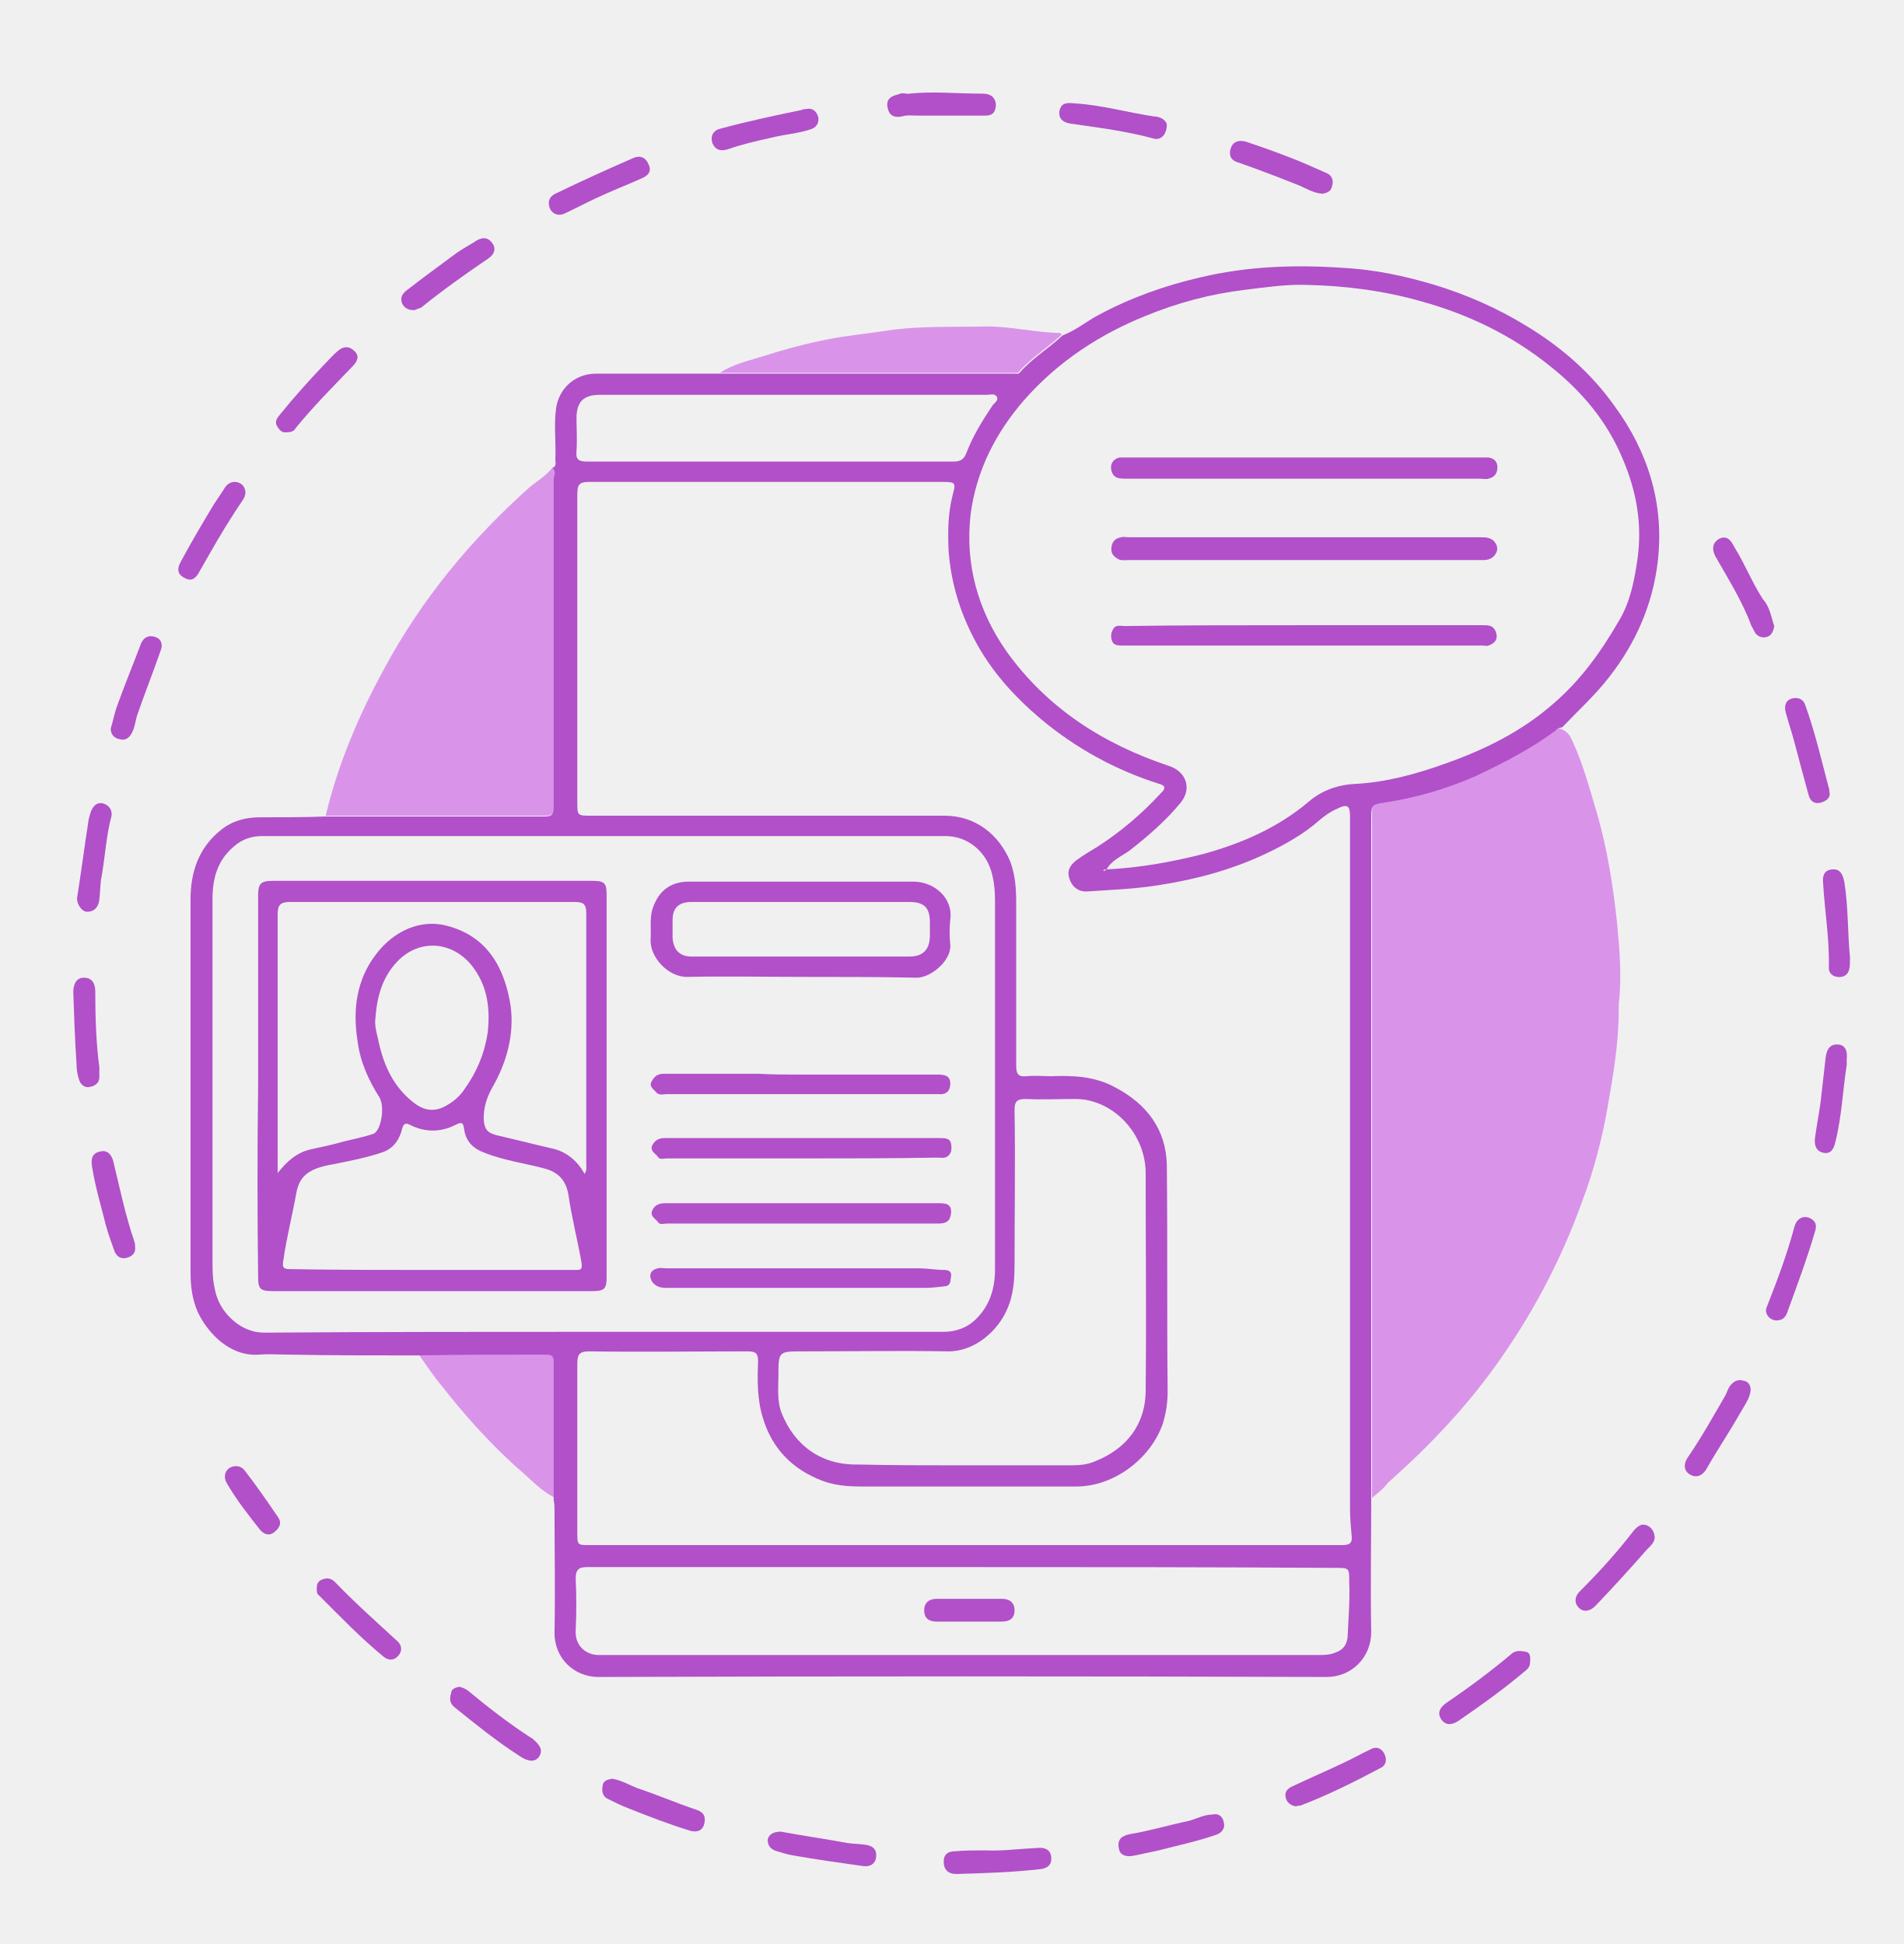
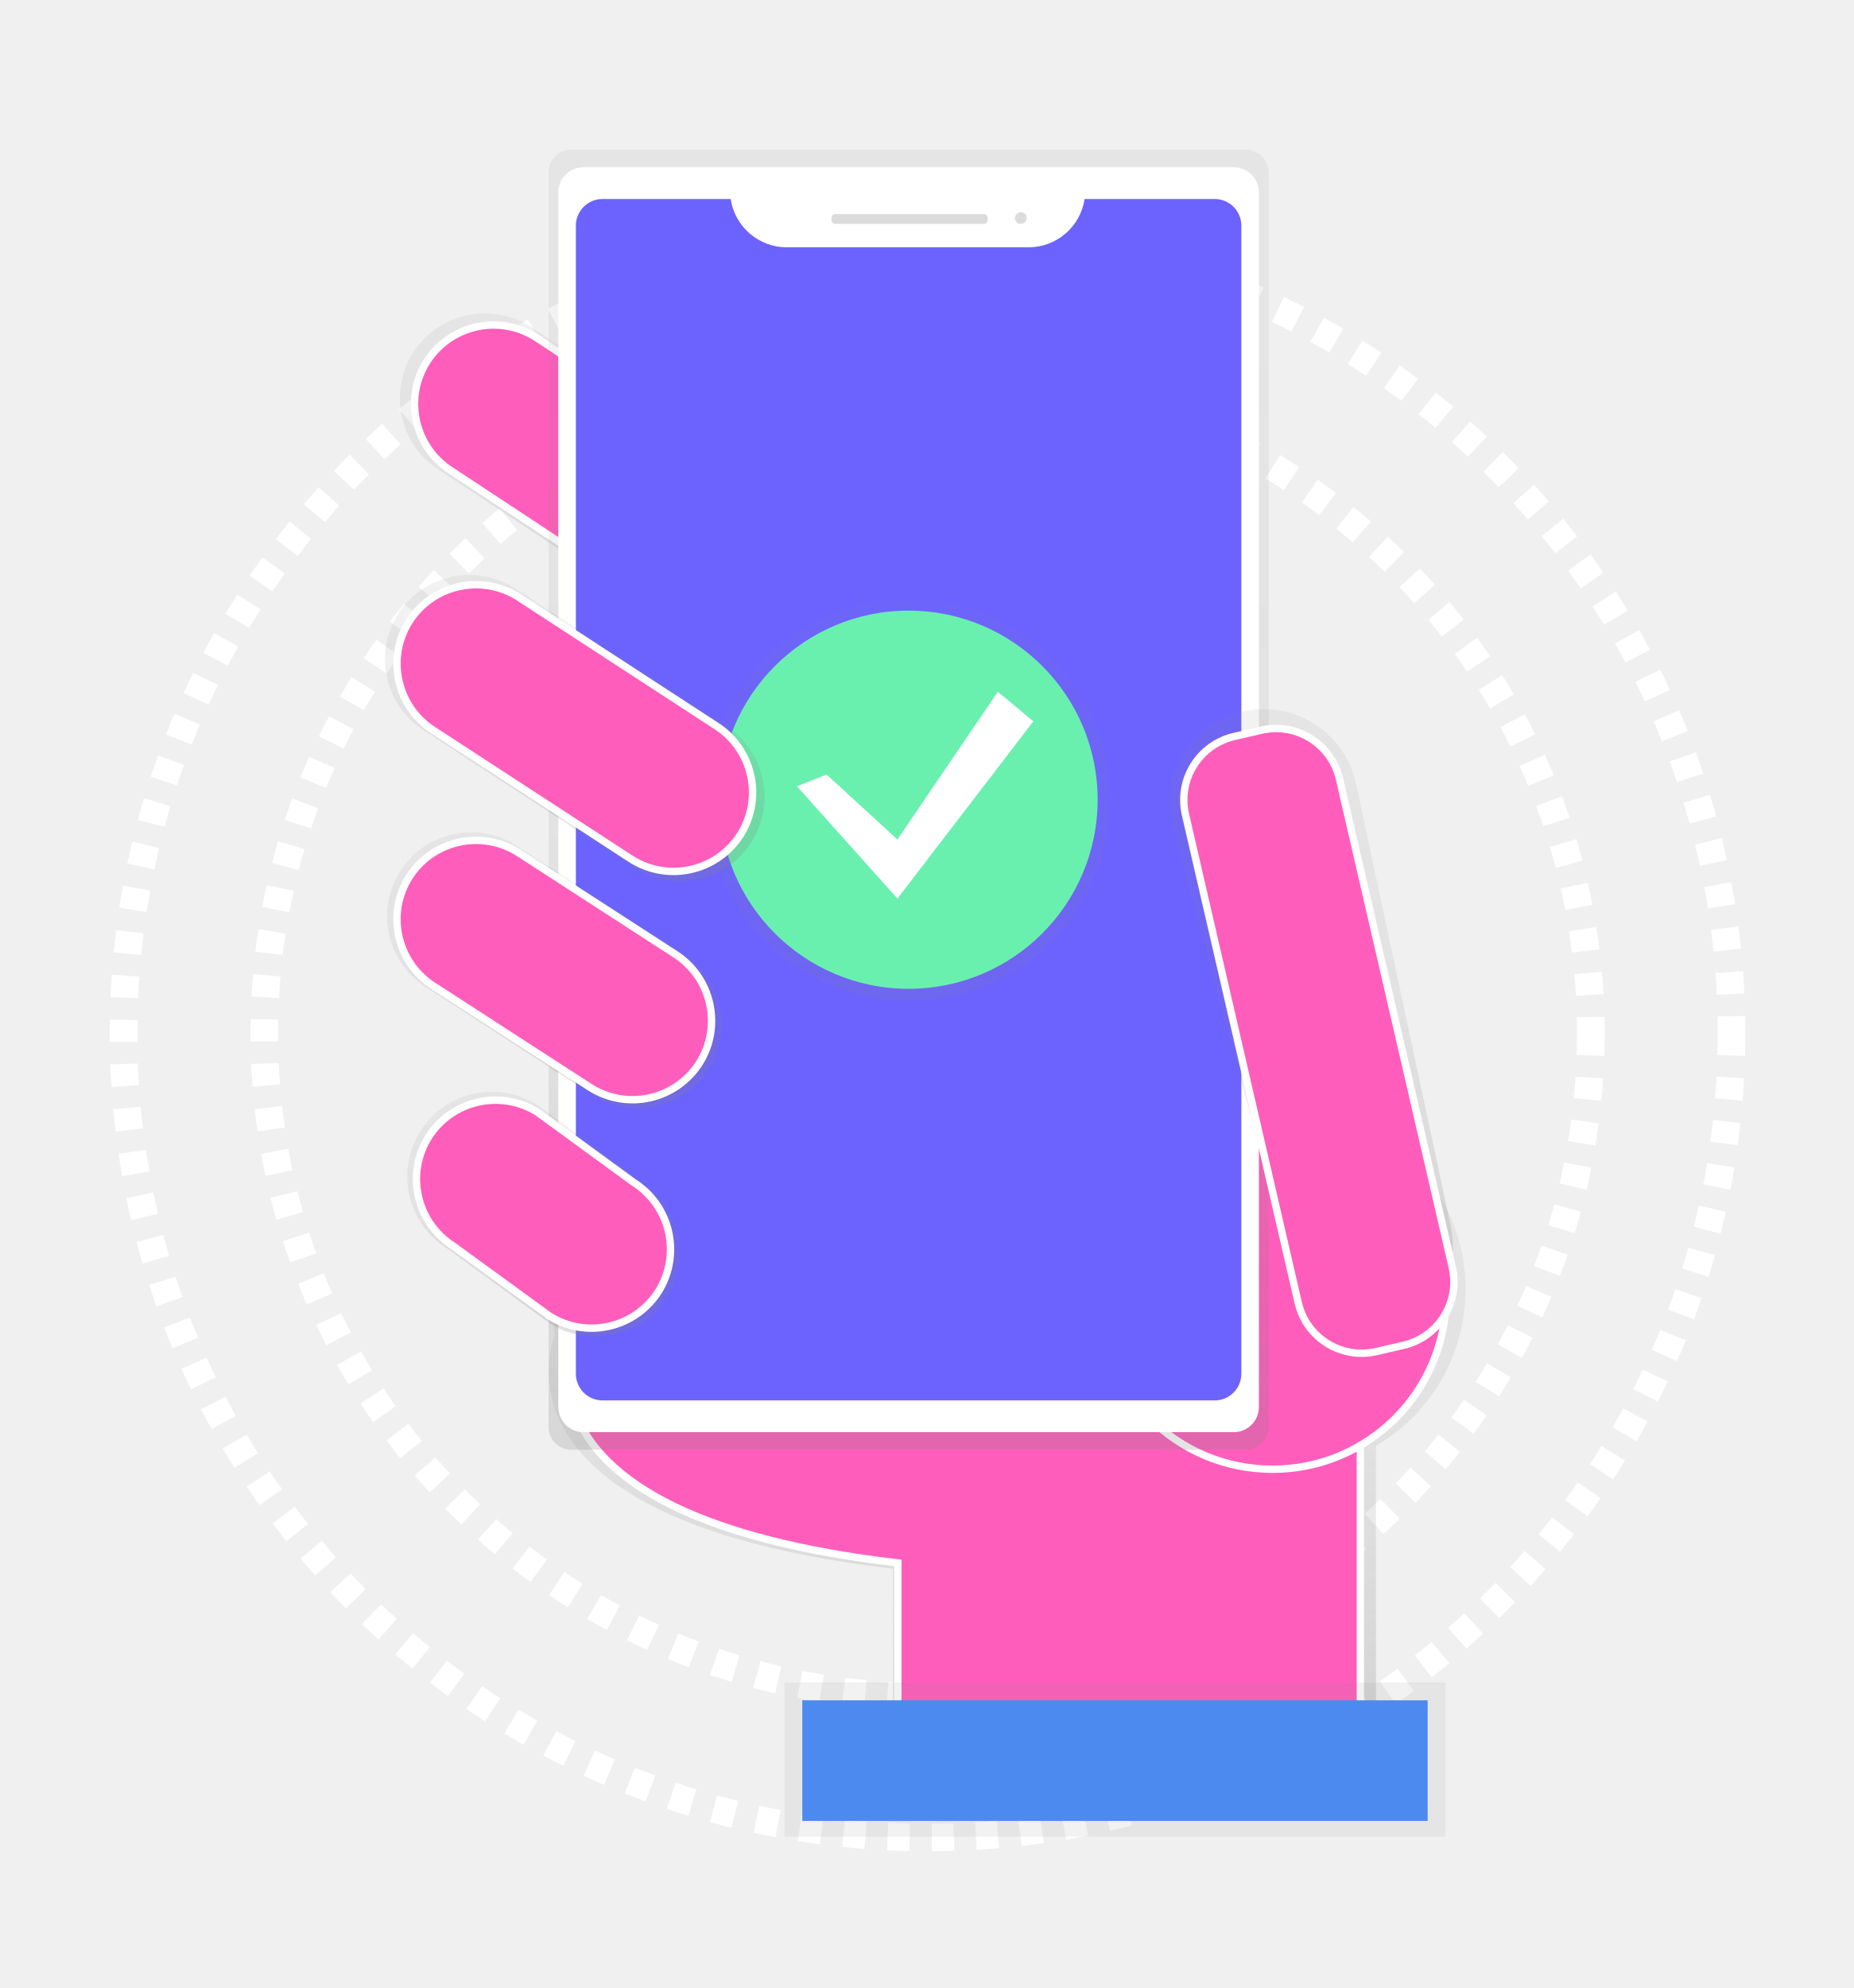
- <svg xmlns="http://www.w3.org/2000/svg" enable-background="new 0 0 233.8 238.8" viewBox="0 0 233.8 238.8">
-   <path d="m168.5 184c0-1.3 0-2.6 0-4 0-26.6 0-53.2 0-79.8 0-1.6.1-1.6 1.6-1.9 3.9-.6 7.6-1.7 11.3-3.3 3.5-1.5 6.8-3.3 9.8-5.6.9.2 1.5.6 1.9 1.6 1.3 2.8 2.1 5.8 3 8.8 1.3 4.5 2 9 2.5 13.6.3 3.3.6 6.6.2 9.9v.8c0 4.1-.7 8.1-1.4 12.1-.7 3.9-1.7 7.7-3.1 11.4-2.4 6.7-5.7 13.1-9.8 19-4 5.8-8.7 10.8-14 15.5-.6.8-1.3 1.3-2 1.9z" fill="#d994ea" />
-   <path d="m67.8 57.5c.5.3.3.8.3 1.2v40.3c0 .8-.2 1.2-1.1 1.2-9 0-18 0-27 0 1.5-6.3 4-12.2 7.1-17.9 4.6-8.6 10.7-16 18-22.5 1-.8 2-1.4 2.7-2.3z" fill="#d994ea" />
-   <path d="m130.4 41.1c-1.7 1.6-3.7 2.8-5.2 4.5-.2.3-.5.2-.8.2-12 0-24 0-36 0 1.7-1.1 3.6-1.5 5.5-2.1 2.5-.8 5.1-1.5 7.7-2 2.4-.5 4.9-.7 7.4-1.1 4-.6 8.1-.4 12.2-.5 2.9 0 5.8.7 8.7.8.2-.1.4.1.5.2z" fill="#d994ea" />
-   <path d="m51.3 166.2c5.3 0 10.7 0 16-.1.7 0 .9.3.9.9v17c-1.9-.9-3.2-2.5-4.8-3.8-3.3-3-6.3-6.3-9.1-9.9-1.1-1.3-2-2.7-3-4.1z" fill="#d994ea" />
-   <g fill="#b150c9">
-     <path d="m160.2 76.8h21.9c.7 0 1.3 0 1.6.8s0 1.4-.9 1.7c-.2.1-.5 0-.7 0-14.7 0-29.5 0-44.2 0-.5 0-1.1 0-1.3-.5s-.2-1 .1-1.5c.3-.6.9-.4 1.4-.4 7.3-.1 14.7-.1 22.1-.1z" />
-     <path d="m31.7 133.4c0-7.8 0-15.5 0-23.3 0-1.6.3-1.9 1.9-1.9h39.1c1.6 0 1.8.3 1.8 1.8v46.8c0 1.5-.2 1.8-1.8 1.8-13.1 0-26.1 0-39.2 0-1.6 0-1.8-.3-1.8-1.8-.1-7.8-.1-15.6 0-23.4-.1 0-.1 0 0 0zm40.1 10.8c.3-.5.2-.8.2-1.2 0-10.3 0-20.6 0-30.8 0-1.1-.3-1.4-1.4-1.4-11.7 0-23.4 0-35 0-1.2 0-1.5.4-1.5 1.5v26.8 5c1.1-1.4 2.3-2.5 4-2.9 1.4-.3 2.8-.6 4.2-1 1.2-.3 2.3-.5 3.5-.9 1-.3 1.5-3.3.8-4.5-1.4-2.2-2.4-4.5-2.7-7-.6-3.8-.1-7.5 2.3-10.6 2.2-2.9 5.5-4.3 8.6-3.5 5.2 1.3 7.2 5.4 7.9 9.8.5 3.6-.5 7.1-2.3 10.2-.7 1.3-1 2.4-1 3.8.1 1.3.5 1.7 1.8 2 2.2.5 4.5 1.1 6.7 1.6 1.7.4 3 1.5 3.9 3.1zm-18.7 11.8h17.4c.7 0 1.1.1.9-1-.5-2.8-1.2-5.5-1.6-8.3-.3-1.6-1.1-2.6-2.7-3.1-2.5-.7-5.1-1-7.6-2-1.4-.5-2.3-1.4-2.5-2.9-.1-1-.5-.8-1.1-.5-1.8.9-3.7.9-5.5 0-.6-.3-.8-.2-1 .4-.3 1.3-1 2.4-2.3 2.9-2 .7-4.1 1.1-6.1 1.5-3 .5-4.2 1.4-4.6 3.5-.5 2.8-1.2 5.5-1.6 8.3-.2 1 .1 1.1.9 1.1 5.8.1 11.6.1 17.4.1zm-7-30.9c-.1.8.1 1.6.3 2.4.6 3 1.7 5.7 4.1 7.7 1.5 1.3 2.9 1.5 4.5.5.7-.4 1.4-1 1.9-1.7 1.6-2.2 2.6-4.5 3-7.2.3-2.8 0-5.4-1.6-7.7-2.3-3.4-6.6-4-9.5-1-1.9 2-2.5 4.4-2.7 7z" />
-     <path d="m98.4 120c-4.6 0-9.3-.1-13.9 0-2.4.1-4.7-2.4-4.6-4.6.1-1.4-.2-2.8.4-4.2.8-2 2.3-2.9 4.3-2.9h27.6c2.5 0 4.9 2 4.5 4.7-.1 1-.1 2 0 3 .2 2-2.4 4.1-4.1 4.1-4.8-.1-9.5-.1-14.2-.1zm0-9.2c-4.5 0-9 0-13.5 0-1.5 0-2.3.7-2.3 2.2v2.2c.1 1.5.9 2.3 2.3 2.3h26.8c1.7 0 2.5-.9 2.5-2.6 0-.5 0-1 0-1.6 0-1.8-.7-2.5-2.5-2.5-4.4 0-8.9 0-13.3 0z" />
-     <path d="m160.1 66h21.8c.5 0 1 0 1.5.4.4.4.6.9.4 1.4-.3.7-.9 1-1.6 1-2 0-4 0-6 0-12.5 0-25.1 0-37.6 0-.5 0-1 .1-1.4-.2-.5-.3-.8-.7-.7-1.4s.5-1.1 1.2-1.2c.3-.1.6 0 1 0z" />
-     <path d="m160.1 58.8c-7.3 0-14.6 0-21.8 0-.7 0-1.4 0-1.7-.7-.4-.9 0-1.7.9-1.9h1 43.3 1c.7.1 1.1.5 1.1 1.2s-.3 1.2-1.1 1.4c-.3.1-.7 0-1.1 0-7.2 0-14.4 0-21.6 0z" />
-     <path d="m98 158.2c-5.4 0-10.8 0-16.2 0-.6 0-1.1-.1-1.6-.6-.6-.8-.4-1.6.6-1.8.3-.1.7 0 1.1 0h30.9c1.1 0 2.1.2 3.2.2.6 0 .9.3.8.8s0 1.1-.7 1.2c-.8.1-1.7.2-2.5.2-5.2 0-10.4 0-15.6 0z" />
-     <path d="m98.4 132h16.7c.9 0 1.7.1 1.6 1.3-.1.9-.7 1.2-1.5 1.1-2.5 0-5 0-7.4 0-8.6 0-17.3 0-25.9 0-.4 0-.9.2-1.3-.2-.3-.4-.9-.7-.6-1.3s.7-1 1.5-1h11.6c1.8.1 3.5.1 5.3.1z" />
-     <path d="m98.3 150.3c-5.5 0-11 0-16.4 0-.4 0-.9.2-1.1-.2-.3-.4-1-.7-.7-1.4s.9-.9 1.6-.9h25.3 8.2c.8 0 1.7 0 1.6 1.2-.1 1.1-.7 1.3-1.6 1.3-5.7 0-11.3 0-16.9 0z" />
-     <path d="m98.3 142.3c-5.5 0-11 0-16.4 0-.4 0-.9.2-1.1-.2-.3-.4-1-.7-.7-1.4.3-.6.8-.9 1.5-.9h15.4 18.4c.6 0 1.3 0 1.4.7.1.6.1 1.2-.5 1.6-.4.2-.8.1-1.2.1-5.7.1-11.3.1-16.8.1z" />
-     <path d="m119 199.2c-1.3 0-2.6 0-3.9 0-.9 0-1.6-.3-1.6-1.4 0-1 .7-1.4 1.5-1.4h8.1c.8 0 1.5.4 1.5 1.4s-.6 1.4-1.6 1.4c-1.2 0-2.6 0-4 0z" />
-     <path d="m99 13.4c.8-.2 1.3.3 1.5 1 .1.8-.3 1.3-1 1.5-1.5.5-3.1.6-4.7 1-1.8.4-3.6.8-5.3 1.4-.9.3-1.6.2-2-.7-.3-.9.1-1.6 1-1.8 3.3-.9 6.6-1.6 10-2.3.1-.1.3-.1.5-.1z" />
-     <path d="m218.2 162.2c-.9 0-1.6-.9-1.2-1.7 1.3-3.3 2.5-6.5 3.4-9.9.3-.9 1-1.3 1.8-1 .7.3 1 .8.7 1.7-1 3.4-2.2 6.6-3.4 9.9-.2.6-.6 1-1.3 1z" />
-     <path d="m95.9 225c2.7.5 5.5.9 8.2 1.4.7.1 1.4.1 2.1.2.9.1 1.5.5 1.4 1.5-.1.9-.8 1.3-1.8 1.1-2.8-.4-5.7-.8-8.5-1.3-.6-.1-1.2-.3-1.9-.5s-1.2-.7-1.1-1.5c.2-.7.9-.9 1.6-.9z" />
-     <path d="m148.9 222.9c.8-.2 1.3.3 1.4 1 .2.7-.3 1.3-1 1.5-2.3.8-4.7 1.3-7 1.9-.9.2-1.9.4-2.8.6-1.2.3-2 0-2.1-.9-.2-1.1.4-1.5 1.4-1.7 2.4-.4 4.7-1.1 7.1-1.6.9-.2 1.9-.8 3-.8z" />
-     <path d="m16.6 153.4c0 .5-.3.9-1 1.1s-1.2-.1-1.5-.7c-.4-1.1-.8-2.2-1.1-3.3-.6-2.4-1.3-4.7-1.7-7.2-.1-.8-.1-1.5.8-1.8s1.5.1 1.8 1.1c.8 3.3 1.5 6.7 2.6 9.9.1.3.1.5.1.9z" />
-     <path d="m50.9 38.1c-.7 0-1.2-.2-1.5-.8-.3-.7 0-1.2.5-1.6 1.8-1.4 3.7-2.8 5.6-4.2.9-.7 1.8-1.2 2.8-1.8.7-.5 1.5-.7 2.1.1.6.7.3 1.5-.5 2-2.8 1.9-5.6 3.9-8.2 6-.3.1-.6.2-.8.3z" />
-     <path d="m35.2 53.1c-.6.1-.9-.3-1.2-.8-.3-.6.1-1 .4-1.4 1.7-2.1 3.5-4.1 5.4-6.1.6-.6 1.1-1.2 1.7-1.7.7-.6 1.4-.6 2 0 .7.6.4 1.3-.2 1.9-2.4 2.5-4.8 4.9-7 7.6-.2.4-.6.5-1.1.5z" />
-     <path d="m224.7 97.4c.1.6-.4 1-1.1 1.2-.8.2-1.3-.2-1.5-1-.6-2.2-1.2-4.4-1.8-6.7-.3-1.1-.7-2.3-1-3.4-.2-.8 0-1.5.8-1.7.7-.2 1.4.1 1.6.8 1.2 3.3 2 6.8 2.9 10.2.1.1 0 .3.1.6z" />
-     <path d="m75.2 218.5c1.2.2 2.1.8 3.2 1.2 2.4.8 4.7 1.8 7.1 2.6.9.3 1.2.8 1 1.7s-.9 1.1-1.7.9c-2.6-.8-5.2-1.8-7.7-2.8-.8-.3-1.6-.7-2.4-1.1-.7-.3-.8-.9-.7-1.6.1-.8.8-.8 1.2-.9z" />
-     <path d="m143.3 15.3c0 1.3-.8 2-1.7 1.7-3.3-.9-6.6-1.3-10-1.8-.9-.1-1.6-.5-1.5-1.5.2-1.1.9-1.1 1.9-1 3.3.2 6.4 1.1 9.7 1.6.7 0 1.5.4 1.6 1z" />
-     <path d="m203.2 188.7c.1.7-.5 1.2-.9 1.6-2.1 2.4-4.2 4.7-6.4 7-.6.6-1.4.8-2 .2s-.5-1.4.1-2c2.3-2.3 4.5-4.7 6.5-7.3.3-.4.6-.7 1.1-.9.8-.1 1.5.5 1.6 1.4z" />
-     <path d="m215 170.8c-.1 1-.8 1.9-1.3 2.8-1.3 2.3-2.8 4.5-4.1 6.8-.5.9-1.3 1.2-2.1.7s-.7-1.4-.2-2.1c1.7-2.5 3.1-5 4.6-7.6.2-.4.3-.8.6-1.2.4-.5.9-.8 1.6-.6.6.1.9.5.9 1.2z" />
-     <path d="m13.6 89.5c.3-1 .5-2.1.9-3.1.9-2.5 1.9-4.9 2.8-7.3.4-1 1.2-1.1 1.9-.8s.8 1 .5 1.7c-.9 2.6-1.9 5.1-2.8 7.7-.3.8-.3 1.7-.8 2.5-.3.5-.8.8-1.4.6-.6-.1-1.1-.5-1.1-1.3z" />
-     <path d="m217.9 76.9c-.1.6-.3 1.1-.8 1.3s-1.1.1-1.5-.4c-.2-.3-.3-.6-.5-.9-1.1-3-2.8-5.7-4.4-8.5-.5-.9-.4-1.7.4-2.2 1-.5 1.5.2 1.9 1 1.3 2.1 2.2 4.4 3.5 6.4.9 1 1 2.2 1.4 3.3z" />
-     <path d="m38.9 195.2c0-.4 0-.8.5-1.1.6-.3 1.2-.3 1.7.2 2.5 2.6 5.1 4.9 7.7 7.3.6.5.6 1.3.1 1.8-.5.6-1.2.6-1.8.1-2.8-2.3-5.3-4.9-7.9-7.5-.3-.2-.3-.5-.3-.8z" />
-     <path d="m187.9 204.3c0 .1 0 .4-.4.8-2.7 2.3-5.5 4.3-8.4 6.3-.6.4-1.5.7-2.1-.2-.5-.8-.2-1.4.6-2 2.8-1.9 5.5-3.9 8.1-6.1.5-.4 1.1-.3 1.7-.2.5.1.6.6.5 1.4z" />
-     <path d="m162.4 23.8c-1.1-.1-1.9-.6-2.8-1-2.5-1-5.1-2-7.7-2.9-.9-.3-1-1.1-.7-1.8.3-.8 1.1-.9 1.8-.7 1.8.6 3.5 1.2 5.3 1.9 1.6.6 3.1 1.3 4.7 2 .6.3.8.9.6 1.5-.1.7-.6.9-1.2 1z" />
-     <path d="m227.2 117.6c0 .6 0 1.1-.1 1.5-.2.7-.7 1-1.5.9-.6-.1-1-.5-1-1.1.1-3.5-.5-6.9-.7-10.4-.1-.9.1-1.6 1.1-1.7s1.3.6 1.5 1.5c.5 3.1.4 6.3.7 9.3z" />
-     <path d="m29 180.1c.5 0 .9.3 1.1.6 1.4 1.8 2.7 3.7 4 5.6.6.8.2 1.4-.4 1.9s-1.2.3-1.7-.2c-1.5-1.9-3-3.8-4.2-5.9-.5-1 .1-2 1.2-2z" />
-     <path d="m121.1 227.3c1.9.1 4.1-.2 6.3-.3.9-.1 1.6.2 1.7 1.1s-.4 1.4-1.3 1.5c-3.5.4-6.9.5-10.4.6-.9 0-1.5-.5-1.5-1.5s.6-1.3 1.5-1.3c1.1-.1 2.2-.1 3.7-.1z" />
-     <path d="m56.4 207.2c.4.1.7.2 1.1.5 2.4 2 5 4 7.6 5.7.1 0 .1.1.2.1 1.1.9 1.4 1.5.9 2.3-.5.7-1.4.6-2.4-.1-2.8-1.8-5.4-3.9-8-6-.6-.5-.6-1.1-.4-1.7 0-.5.5-.7 1-.8z" />
-     <path d="m28.8 59.2c1.1 0 1.7 1.1 1.1 2.1-1.5 2.2-2.9 4.5-4.2 6.8-.4.7-.8 1.4-1.2 2.1-.4.8-1 1.3-1.8.8-.9-.4-1-1.1-.5-2 1.3-2.4 2.7-4.8 4.1-7.1.4-.6.8-1.2 1.2-1.8.3-.6.8-.9 1.3-.9z" />
-     <path d="m13.7 100.2c-.7 2.6-.8 5.3-1.3 7.9-.1.8-.1 1.6-.2 2.4-.1.9-.6 1.5-1.5 1.5-.7 0-1.4-1.1-1.2-1.9.5-3.2.9-6.3 1.4-9.5.1-.4.2-.7.3-1 .3-.7.8-1.1 1.5-.9.6.2 1.1.7 1 1.5z" />
-     <path d="m67.4 24.9c0-.6.5-1 1-1.2 3.1-1.5 6.2-2.9 9.4-4.3 1-.4 1.6.1 1.9.9.4 1-.4 1.4-1.1 1.7-1.8.8-3.6 1.5-5.3 2.3-1.3.6-2.6 1.3-3.9 1.9-1 .5-2-.1-2-1.3z" />
-     <path d="m12.2 131.1v1.2c0 .8-.6 1.1-1.1 1.2-.6.2-1.2-.2-1.4-.9-.2-.6-.3-1.2-.3-1.9-.2-2.9-.3-5.9-.4-8.8 0-.9.3-1.8 1.3-1.8s1.4.7 1.4 1.7c0 3.2.1 6.3.5 9.3z" />
-     <path d="m159.2 221.9c-.7-.1-1.2-.5-1.3-1.1-.2-.8.4-1.2.9-1.4 2.1-1 4.2-1.9 6.3-2.9 1.1-.5 2.1-1.1 3.2-1.6.7-.4 1.3-.2 1.7.5.4.8.2 1.5-.5 1.8-3.2 1.7-6.4 3.3-9.8 4.6-.2 0-.4 0-.5.1z" />
-     <path d="m226.8 130.8c-.5 3.2-.6 6.3-1.4 9.5-.2.9-.6 1.5-1.5 1.3s-1.1-1-1-1.8c.2-1.5.5-3 .7-4.5.2-1.8.4-3.6.6-5.3.1-.9.4-1.7 1.4-1.7 1.1 0 1.3.9 1.2 1.8z" />
-     <path d="m111.7 11.5c2.9-.3 5.8 0 8.7 0 .5 0 1.2 0 1.6.5.3.4.4.9.2 1.5s-.7.7-1.2.7c-2.8 0-5.6 0-8.4 0-.6 0-1.2-.1-1.8.1-1 .2-1.6-.1-1.8-1.1s.4-1.4 1.3-1.6c.6-.3 1 0 1.4-.1z" />
-     <path d="m67.8 57.5c.6-.2.4-.7.4-1.1.1-2.1-.2-4.2.1-6.3.4-2.5 2.4-4.2 4.9-4.2h15.3 36c.3 0 .6.1.8-.2 1.5-1.7 3.5-2.9 5.2-4.5 1.6-.6 2.9-1.7 4.4-2.5 3.9-2.1 8.1-3.6 12.4-4.6 5.8-1.4 11.7-1.6 17.6-1.2 3.9.2 7.6 1 11.3 2.1 3.9 1.2 7.6 2.8 11.2 5 4.3 2.6 8 5.8 10.9 9.9 4.1 5.6 6.1 12 5.3 19-.6 5.3-2.7 10.1-6 14.3-1.7 2.2-3.7 4-5.6 6-.2.3-.7.1-.9.5-3.1 2.3-6.4 4-9.8 5.6-3.6 1.6-7.4 2.7-11.3 3.3-1.5.2-1.6.3-1.6 1.9v79.8 4c0 5.4-.1 10.8 0 16.2 0 3-2.3 5.5-5.5 5.5-29.8-.1-59.6-.1-89.4 0-3 0-5.4-2.3-5.4-5.4.1-5 0-10 0-15 0-.4 0-.9-.1-1.3 0-5.7 0-11.3 0-17 0-.6-.1-.9-.9-.9-5.3 0-10.7 0-16 .1-5.2 0-10.5 0-15.7-.1-1.2 0-2.3-.1-3.5 0-3.7.3-6.4-2.7-7.6-5.2-.7-1.6-.9-3.2-.9-4.9 0-15.3 0-30.5 0-45.8 0-3.4 1-6.4 3.8-8.6 1.4-1.1 3-1.5 4.7-1.5 2.7 0 5.4 0 8-.1h27c1 0 1.1-.4 1.1-1.2 0-13.4 0-26.8 0-40.3.1-.5.3-1-.2-1.3zm68.1 49.3c4-.2 8-.9 11.9-1.9 4.7-1.3 9.1-3.2 12.9-6.4 1.6-1.4 3.6-2.1 5.7-2.2 3.8-.2 7.5-1.2 11.1-2.5 4.8-1.7 9.3-3.9 13.2-7.3 3.4-2.9 5.9-6.4 8.1-10.2 1.4-2.3 1.9-4.9 2.3-7.6.6-4.3-.1-8.3-1.8-12.3-1.9-4.6-5-8.3-8.9-11.4-4.7-3.8-10.1-6.4-15.9-8-4.6-1.3-9.3-1.9-14-2-2.5-.1-5.1.3-7.6.6-4.2.5-8.3 1.6-12.2 3.2-5.7 2.3-10.7 5.6-14.8 10.2-3.6 4.1-6 8.8-6.7 14.2-.7 6.1.9 11.8 4.4 16.8 5 7 11.9 11.4 20 14.1 2.1.7 2.8 2.8 1.4 4.5-1.8 2.2-4 4.1-6.3 5.9-1 .7-2.2 1.2-2.8 2.3-.2 0-.3 0-.4.1 0 0 .1.1.1.1.1-.1.2-.1.3-.2zm-17.6 83h30.4 16.1c.9 0 1.3-.2 1.2-1.1-.1-1.1-.2-2.2-.2-3.3 0-17.6 0-35.1 0-52.7 0-10.8 0-21.5 0-32.3 0-1.5-.3-1.7-1.7-1-.7.3-1.4.8-2 1.3-1.9 1.7-4.2 3-6.5 4.1-4.2 2-8.6 3.2-13.1 3.9-3 .5-5.9.6-8.9.8-1.2.1-2-.6-2.3-1.7-.3-1 .3-1.7 1-2.2.8-.6 1.7-1.1 2.5-1.6 2.8-1.8 5.4-4 7.7-6.5.3-.3 1-.9-.1-1.2-5.4-1.7-10.3-4.4-14.6-8-3.3-2.8-6.1-5.9-8.1-9.7-1.8-3.4-2.9-7-3.2-10.9-.1-2.3-.1-4.6.5-6.9.4-1.5.4-1.6-1.3-1.6-14.5 0-29 0-43.4 0-1.2 0-1.4.4-1.4 1.5v37.8c0 1.7 0 1.7 1.7 1.7h43.4c3.8 0 6.7 2.3 8.1 5.7.6 1.7.7 3.3.7 5v20c0 1.1.3 1.4 1.3 1.3s2 0 3 0c2.7-.1 5.4 0 7.9 1.4 3.8 2 6.2 5.1 6.3 9.5.1 9.3 0 18.6.1 27.8 0 1.4-.2 2.7-.6 4-1.5 4.3-6 7.7-10.6 7.7-8.8 0-17.5 0-26.3 0-1.7 0-3.3-.1-4.9-.7-3.7-1.4-6.2-4-7.3-7.7-.7-2.2-.7-4.6-.6-6.9 0-1-.2-1.3-1.3-1.3-6.5 0-13 .1-19.4 0-1.3 0-1.5.4-1.5 1.6v20.6c0 1.6 0 1.6 1.5 1.6zm-44.3-26.2h41.9c1.5 0 2.9-.5 4-1.6 1.7-1.7 2.3-3.8 2.3-6.1 0-15.1 0-30.2 0-45.2 0-1.3-.1-2.5-.5-3.8-.8-2.5-3-4.2-5.6-4.2-28 0-55.9 0-83.9 0-1.3 0-2.5.4-3.5 1.3-2 1.7-2.6 3.9-2.6 6.4v45c0 1.3.1 2.5.5 3.8.7 2.2 3 4.5 5.8 4.5 13.9-.1 27.8-.1 41.6-.1zm44.2 16.4h13.4c1 0 2-.1 2.9-.5 3.8-1.5 6.2-4.5 6.2-8.7.1-8.9 0-17.8 0-26.7 0-4.9-4.1-9.2-8.8-9.1-2 0-3.9.1-5.9 0-1 0-1.4.2-1.4 1.3.1 6.3 0 12.6 0 18.8 0 2-.1 3.9-.9 5.7-1.1 2.6-3.9 5.2-7.2 5.2-6-.1-11.9 0-17.9 0-3 0-3 0-3 3 0 1.5-.2 3.1.4 4.6 1.6 4 4.9 6.4 9.4 6.3 4.3.1 8.6.1 12.8.1zm.1 12.5c-5.4 0-10.8 0-16.2 0-10 0-20 0-30 0-1 0-1.4.3-1.4 1.4.1 2.1.1 4.2 0 6.4-.1 1.8 1.2 3.1 3.1 3h17 71.1c.7 0 1.4 0 2.1-.3.9-.3 1.4-.9 1.5-1.9.1-2.3.3-4.5.2-6.8 0-1.7 0-1.7-1.7-1.7-15.1-.1-30.4-.1-45.7-.1zm-20.7-144c-3.6 0-7.1 0-10.7 0-4.4 0-8.8 0-13.2 0-2.1 0-2.9.9-2.9 2.9 0 1.3.1 2.6 0 4-.1 1 .2 1.3 1.3 1.3h45c.9 0 1.3-.3 1.6-1.1.8-2.1 2-4 3.2-5.8.2-.3.8-.6.5-1.1-.3-.4-.8-.2-1.2-.2-8 0-15.8 0-23.6 0z" />
+ <svg xmlns="http://www.w3.org/2000/svg" xmlns:xlink="http://www.w3.org/1999/xlink" width="1007" height="1080" viewBox="0 0 1007 1080">
+   <defs>
+     <linearGradient id="linear-gradient" x1="0.5" y1="1" x2="0.5" gradientUnits="objectBoundingBox">
+       <stop offset="0" stop-color="gray" stop-opacity="0.251" />
+       <stop offset="0.54" stop-color="gray" stop-opacity="0.122" />
+       <stop offset="1" stop-color="gray" stop-opacity="0.102" />
+     </linearGradient>
+     <linearGradient id="linear-gradient-2" x1="0.5" y1="1" x2="0.5" y2="0" xlink:href="#linear-gradient" />
+     <linearGradient id="linear-gradient-3" x1="1.241" y1="1.124" x2="1.241" y2="0.124" xlink:href="#linear-gradient" />
+     <linearGradient id="linear-gradient-4" x1="0.5" y1="1" x2="0.5" y2="0" xlink:href="#linear-gradient" />
+     <linearGradient id="linear-gradient-5" x1="1.307" y1="2.047" x2="1.307" y2="1.047" xlink:href="#linear-gradient" />
+     <linearGradient id="linear-gradient-6" x1="0.5" y1="1" x2="0.5" y2="0" xlink:href="#linear-gradient" />
+     <linearGradient id="linear-gradient-7" x1="0.5" y1="1" x2="0.5" y2="0" xlink:href="#linear-gradient" />
+     <linearGradient id="linear-gradient-8" x1="0.5" y1="1" x2="0.5" y2="0" xlink:href="#linear-gradient" />
+     <linearGradient id="linear-gradient-9" x1="0.5" y1="1" x2="0.5" y2="0" xlink:href="#linear-gradient" />
+     <clipPath id="clip-Web_1920_2">
+       <rect width="1007" height="1080" />
+     </clipPath>
+   </defs>
+   <g id="Web_1920_2" data-name="Web 1920 – 2" clip-path="url(#clip-Web_1920_2)">
+     <g id="Group_14" data-name="Group 14" transform="translate(66.127 81.33)">
+       <circle id="Ellipse_52" data-name="Ellipse 52" cx="360.42" cy="360.42" r="360.42" transform="translate(77.453 119.618)" fill="none" stroke="#fff" stroke-miterlimit="10" stroke-width="15" stroke-dasharray="12" />
+       <circle id="Ellipse_53" data-name="Ellipse 53" cx="436.873" cy="436.873" r="436.873" transform="translate(1 43.165)" fill="none" stroke="#fff" stroke-miterlimit="10" stroke-width="15" stroke-dasharray="12" />
+       <path id="Path_159" data-name="Path 159" d="M928.615,599.817a98.551,98.551,0,0,0-195.379-18.373L430.35,573.228l3.325,52.036s-43.19,99.655,183.8,126.208V852.2H879.892V684.728A98.49,98.49,0,0,0,928.615,599.817Z" transform="translate(-198.354 19.402)" fill="url(#linear-gradient)" />
+       <path id="Path_160" data-name="Path 160" d="M442.228,614.01S400.871,709.442,618.251,734.9v96.5H869.562V575.844L439,564.17Z" transform="translate(-196.507 32.841)" fill="#ff5dbb" stroke="#fff" stroke-width="4" />
+       <path id="Path_161" data-name="Path 161" d="M583.9,305.165h0a46.333,46.333,0,0,1-63.711,14.477L385.26,230.727a46.333,46.333,0,0,1-14.477-63.711h0a46.333,46.333,0,0,1,63.662-14.477l134.933,88.916A46.333,46.333,0,0,1,583.9,305.165Z" transform="translate(-212.581 -56.56)" fill="url(#linear-gradient-2)" />
+       <path id="Path_162" data-name="Path 162" d="M575.021,299.2h0a43.068,43.068,0,0,1-59.22,13.458L390.333,229.943a43.068,43.068,0,0,1-13.458-59.22h0A43.068,43.068,0,0,1,436.1,157.265l125.443,82.666A43.068,43.068,0,0,1,575.021,299.2Z" transform="translate(-211.174 -55.449)" fill="#ff5dbb" stroke="#fff" stroke-width="4" />
+       <circle id="Ellipse_54" data-name="Ellipse 54" cx="94.377" cy="94.377" r="94.377" transform="translate(530.975 528.094)" fill="#ff5dbb" stroke="#fff" stroke-width="4" />
+       <rect id="Rectangle_11" data-name="Rectangle 11" width="391.268" height="706.229" rx="12.25" transform="translate(231.96)" fill="url(#linear-gradient-3)" />
+       <rect id="Rectangle_12" data-name="Rectangle 12" width="380.686" height="687.152" rx="13.64" transform="translate(237.239 9.551)" fill="#fff" />
+       <path id="Path_163" data-name="Path 163" d="M718.971,94.28a30.86,30.86,0,0,1-30.423,26.249H557.073A30.86,30.86,0,0,1,526.662,94.28H457.005a14.453,14.453,0,0,0-14.465,14.453V732.49a14.453,14.453,0,0,0,14.453,14.465H789.672A14.453,14.453,0,0,0,804.137,732.5V108.745A14.453,14.453,0,0,0,789.684,94.28Z" transform="translate(-195.751 -67.497)" fill="#6c63ff" />
+       <rect id="Rectangle_13" data-name="Rectangle 13" width="84.838" height="5.303" rx="2" transform="translate(385.703 34.998)" fill="#dbdbdb" />
+       <circle id="Ellipse_55" data-name="Ellipse 55" cx="3.179" cy="3.179" r="3.179" transform="translate(485.382 33.943)" fill="#dbdbdb" />
+       <path id="Path_164" data-name="Path 164" d="M825.3,657.849h0c-27.389,6.335-46.187-11.529-52.522-38.906l-62.934-233.69a51.26,51.26,0,0,1,38.287-61.3h0a51.26,51.26,0,0,1,61.3,38.287l51.357,239.722C867.121,629.356,852.68,651.515,825.3,657.849Z" transform="translate(-138.947 -18.729)" fill="url(#linear-gradient-4)" />
+       <rect id="Rectangle_14" data-name="Rectangle 14" width="85.894" height="342.957" rx="35.39" transform="translate(570.063 326.729) rotate(-13.01)" fill="#ff5dbb" stroke="#fff" stroke-width="4" />
+       <rect id="Rectangle_15" data-name="Rectangle 15" width="359.206" height="83.734" transform="translate(360.121 832.667)" fill="url(#linear-gradient-5)" />
+       <rect id="Rectangle_16" data-name="Rectangle 16" width="339.79" height="65.531" transform="translate(369.83 842.375)" fill="#4d8af0" />
+       <path id="Path_165" data-name="Path 165" d="M532.744,506.256h0A45.775,45.775,0,0,1,469.8,520.564L379.3,462.011A45.775,45.775,0,0,1,365,399.065h0a45.775,45.775,0,0,1,62.946-14.308l90.493,58.553a45.775,45.775,0,0,1,14.308,62.946Z" transform="translate(-213.798 -6.96)" fill="url(#linear-gradient-6)" />
+       <path id="Path_166" data-name="Path 166" d="M508.1,605.387h0a46.187,46.187,0,0,1-63.516,14.441l-56.053-40.872a46.187,46.187,0,0,1-14.441-63.516h0A46.187,46.187,0,0,1,437.6,501l56.053,40.884a46.187,46.187,0,0,1,14.441,63.5Z" transform="translate(-211.87 17.848)" fill="url(#linear-gradient-7)" />
+       <g id="Group_13" data-name="Group 13" transform="translate(318.436 243.981)" opacity="0.5">
+         <circle id="Ellipse_56" data-name="Ellipse 56" cx="109.145" cy="109.145" r="109.145" fill="url(#linear-gradient-8)" />
+       </g>
+       <circle id="Ellipse_57" data-name="Ellipse 57" cx="102.726" cy="102.726" r="102.726" transform="translate(324.856 250.401)" fill="#69f0ae" />
+       <path id="Path_167" data-name="Path 167" d="M318.605,287.6l38.518,35.314L411.7,242.66l19.271,16.055-73.844,96.306L302.55,294.029Z" transform="translate(64.391 51.816)" fill="#fff" />
+       <path id="Path_168" data-name="Path 168" d="M502.692,601.542h0A43.068,43.068,0,0,1,443.472,615l-52.279-38.056a43.068,43.068,0,0,1-13.458-59.22h0a43.068,43.068,0,0,1,59.22-13.458l52.267,38.129A43.068,43.068,0,0,1,502.692,601.542Z" transform="translate(-210.99 18.648)" fill="#ff5dbb" stroke="#fff" stroke-width="4" />
+       <path id="Path_169" data-name="Path 169" d="M526.825,502.27h0A43.069,43.069,0,0,1,467.6,515.728l-85.142-55.095A43.068,43.068,0,0,1,369,401.413h0a43.068,43.068,0,0,1,59.221-13.458l85.142,55.094A43.068,43.068,0,0,1,526.825,502.27Z" transform="translate(-212.854 -6.189)" fill="#ff5dbb" stroke="#fff" stroke-width="4" />
+       <path id="Path_170" data-name="Path 170" d="M556.348,407.5h0a45.993,45.993,0,0,1-63.237,14.368L378.431,347.2a45.993,45.993,0,0,1-14.368-63.237h0A45.993,45.993,0,0,1,427.3,269.593l114.679,74.669A45.993,45.993,0,0,1,556.348,407.5Z" transform="translate(-214.004 -31.558)" fill="url(#linear-gradient-9)" />
+       <path id="Path_171" data-name="Path 171" d="M549.1,402.681h0a43.068,43.068,0,0,1-59.221,13.458L382.473,346.2a43.068,43.068,0,0,1-13.458-59.221h0a43.068,43.068,0,0,1,59.221-13.458l107.4,69.936A43.068,43.068,0,0,1,549.1,402.681Z" transform="translate(-212.852 -30.624)" fill="#ff5dbb" stroke="#fff" stroke-width="4" />
+     </g>
  </g>
</svg>
